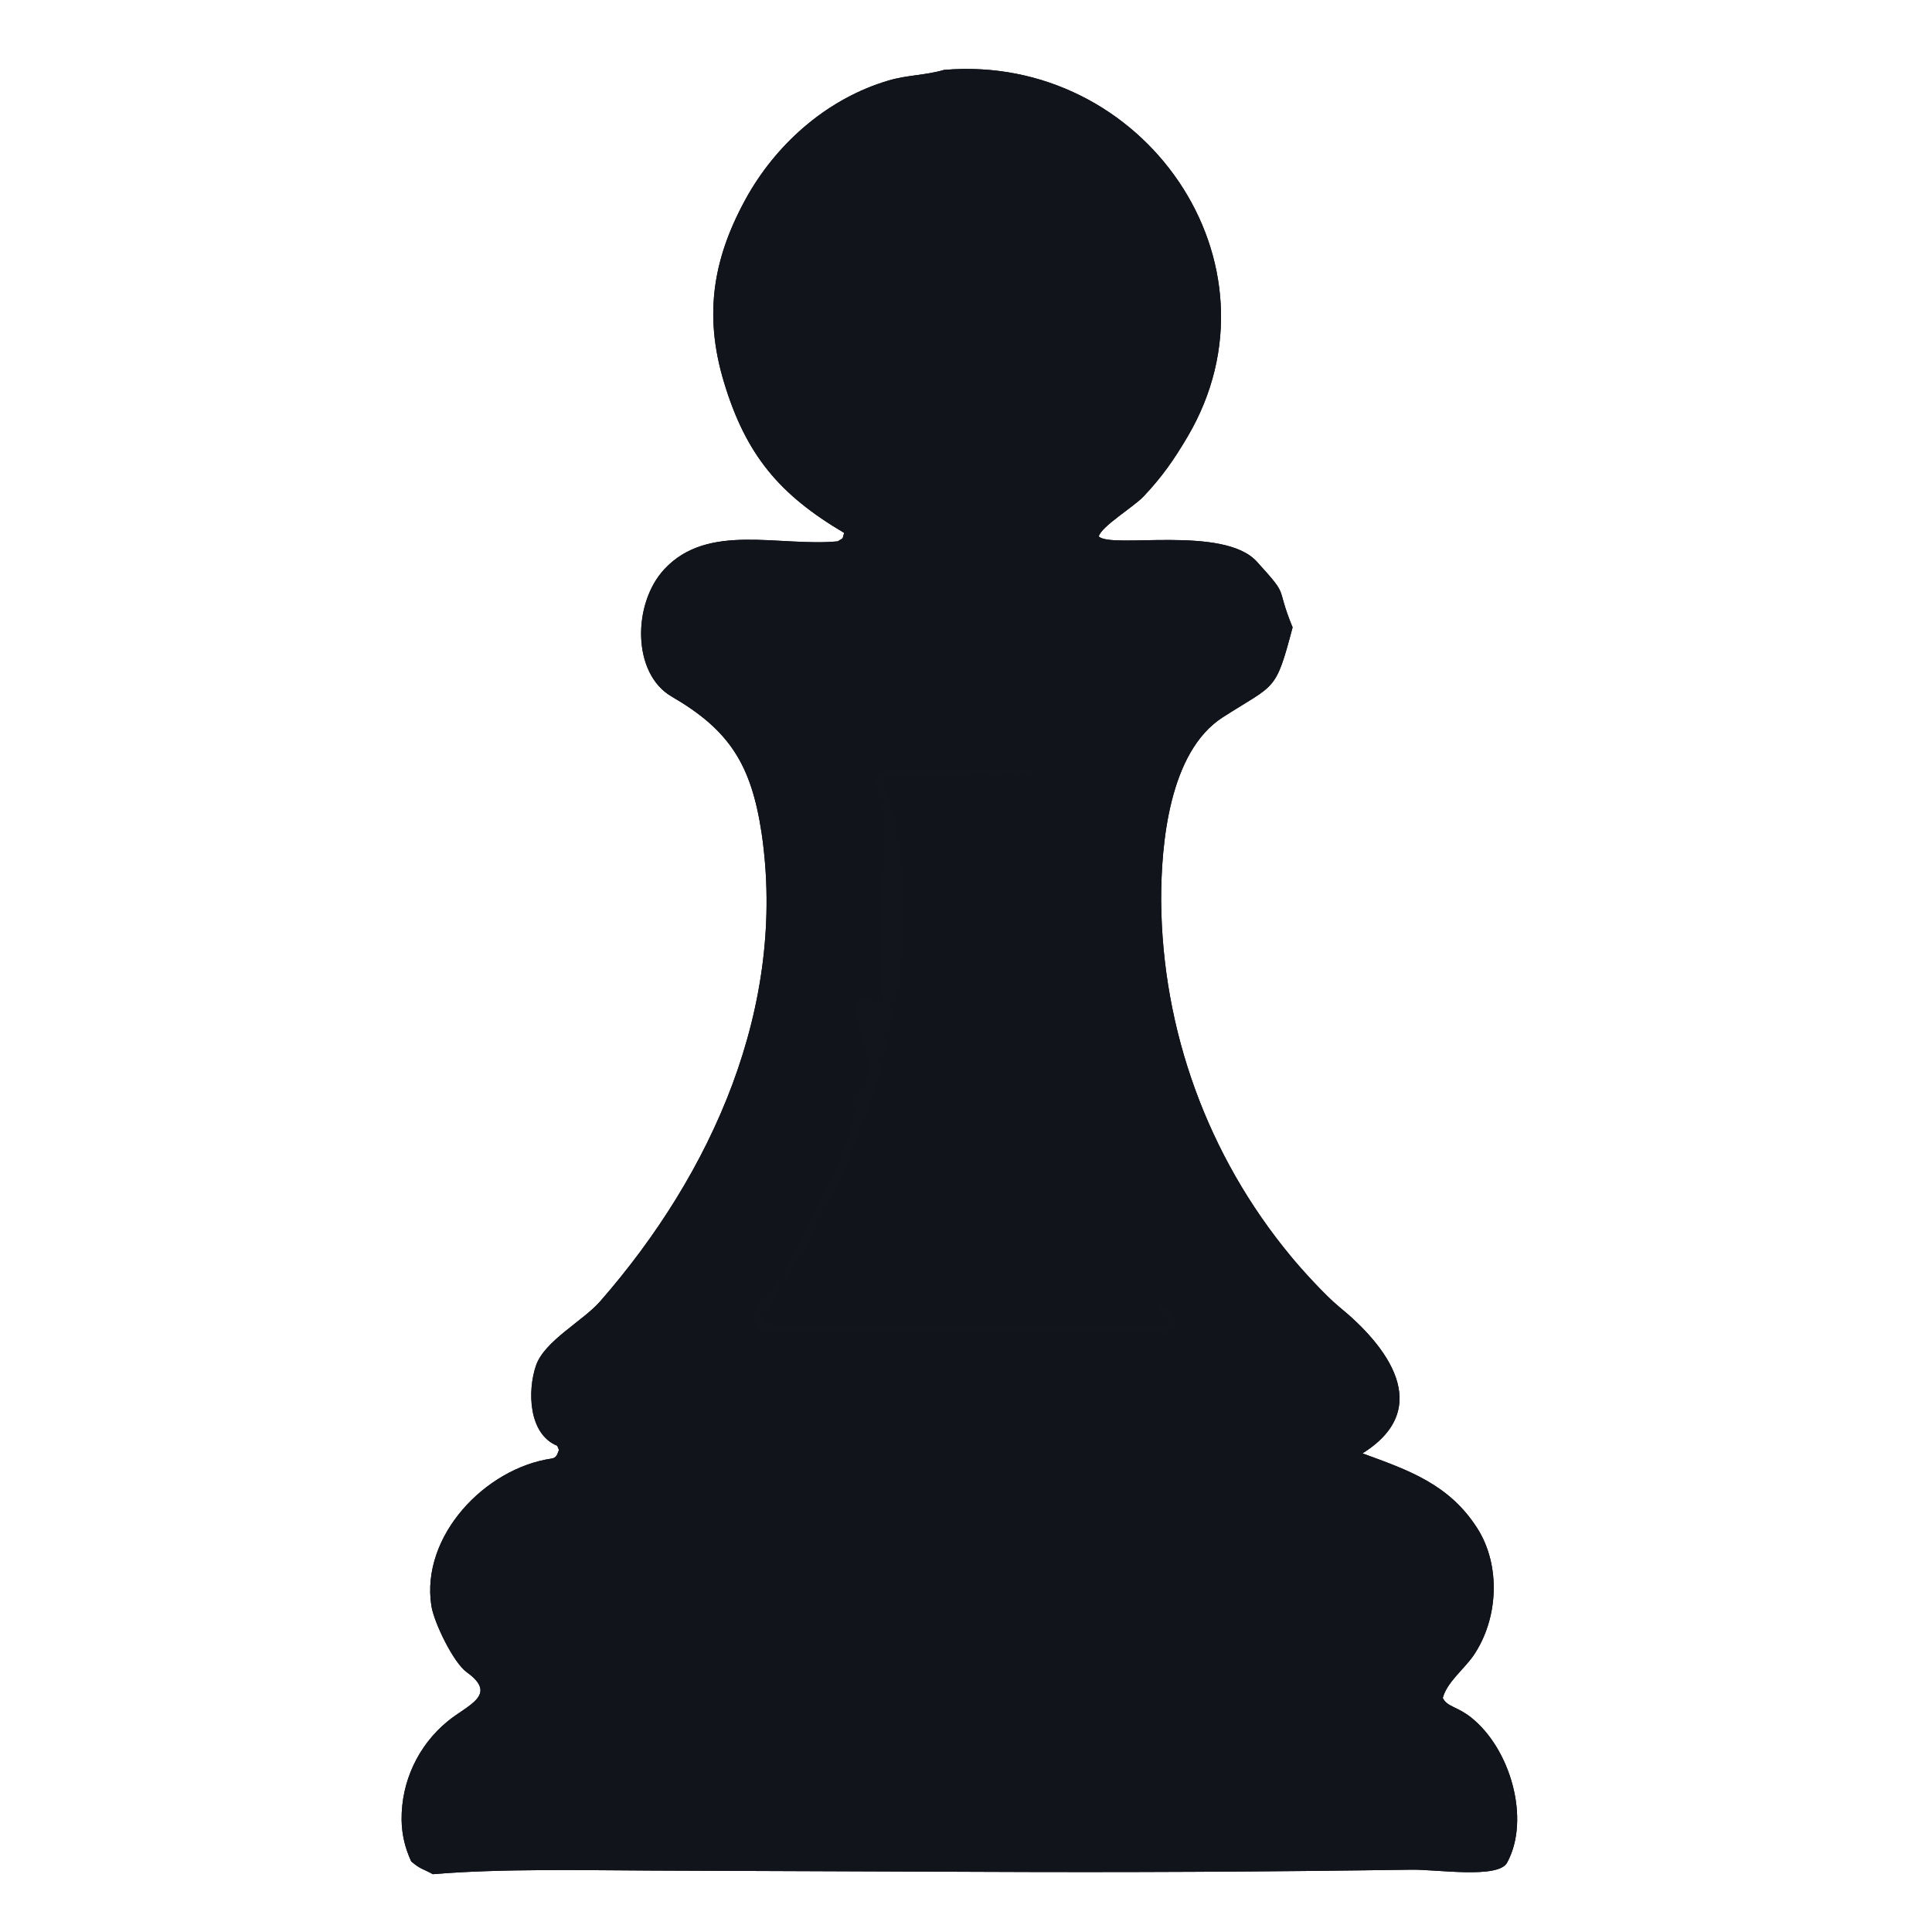
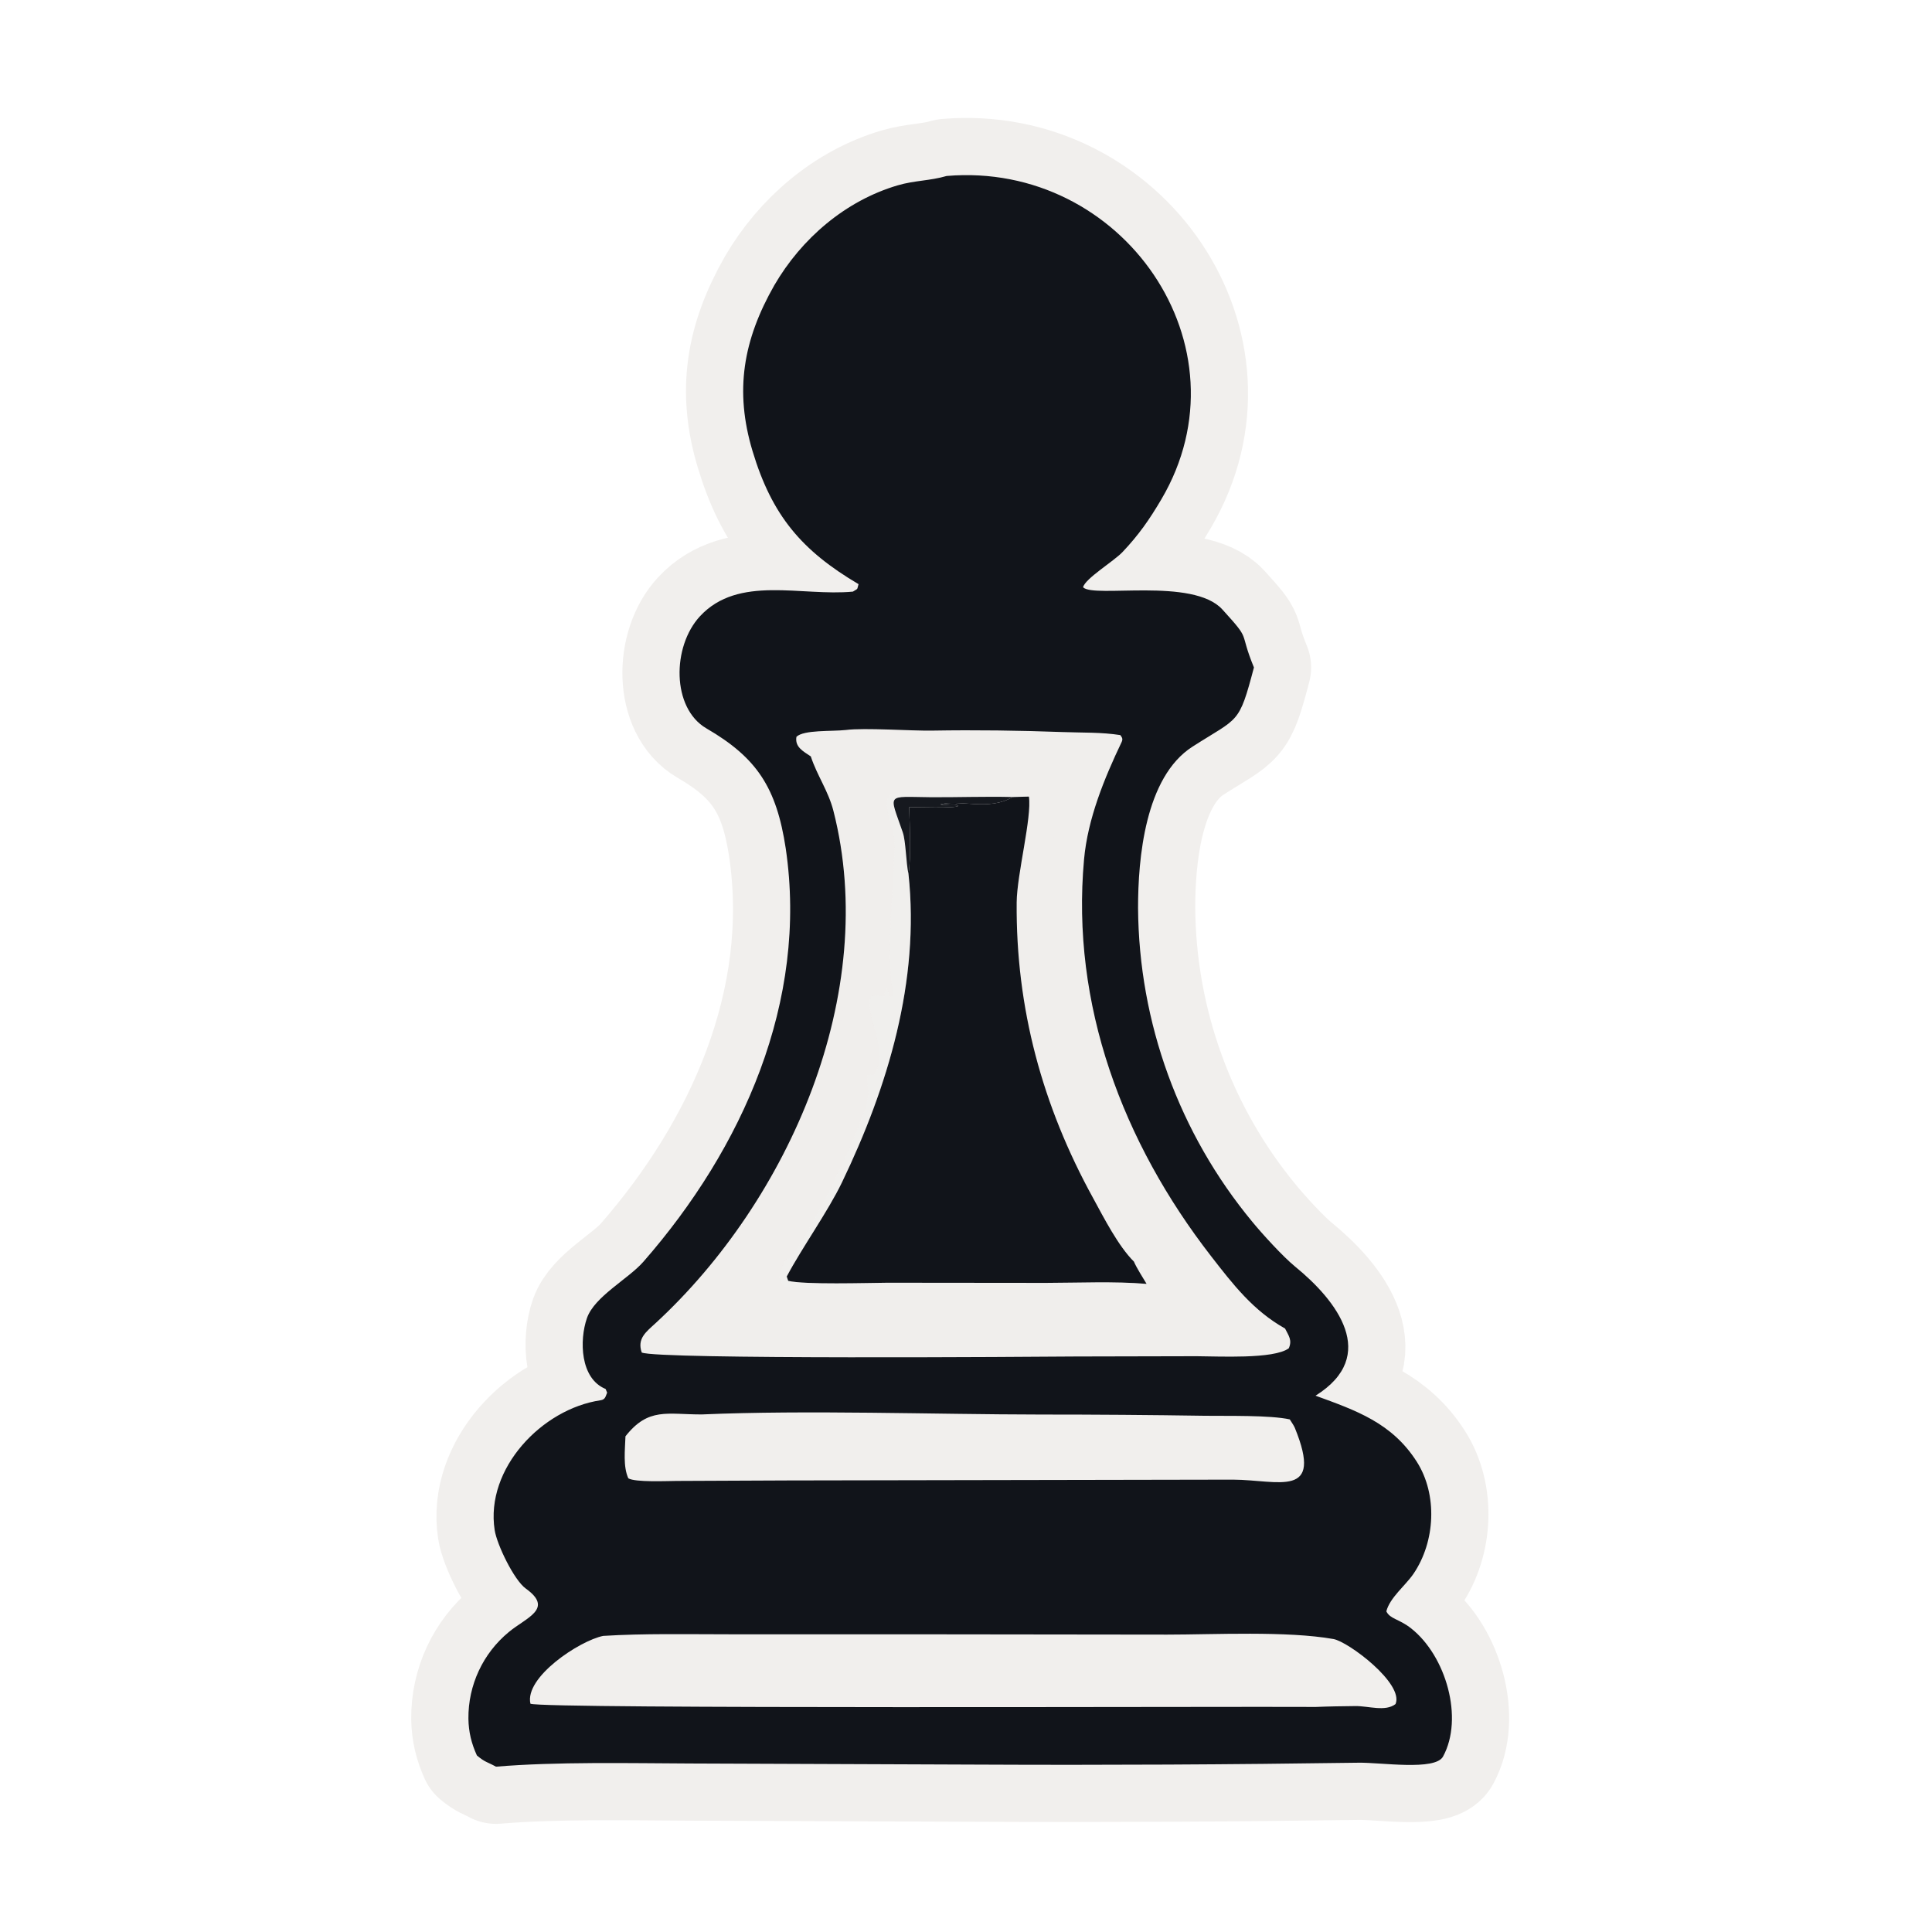
- <svg xmlns="http://www.w3.org/2000/svg" viewBox="1383.17 1121.64 560.34 876.31" width="512" height="512" role="img" aria-label="black P">
-   <path fill="#11141A" d="M 1653.38 1153.34 C 1743.93 1145.64 1810.16 1241.11 1763.85 1319.69 C 1757.66 1330.19 1752.27 1337.93 1743.91 1346.78 C 1739.35 1351.61 1724.6 1360.47 1723.57 1364.95 C 1729.11 1370.65 1780.11 1359.75 1795.23 1376.36 C 1810.55 1393.2 1803.36 1386.43 1811.48 1406.2 C 1803.65 1435.8 1803.89 1431.56 1779.85 1446.96 C 1755.39 1462.63 1751.84 1504.73 1751.86 1529.96 C 1752.26 1588.94 1773.01 1645.96 1810.63 1691.39 C 1815.57 1697.42 1826.38 1709.32 1832.67 1714.45 C 1854.06 1731.87 1876.16 1760.24 1843.17 1780.86 C 1863.95 1788.45 1882.43 1794.76 1895.23 1814.79 C 1906.08 1831.78 1904.79 1856.01 1893.56 1872.5 C 1889.49 1878.48 1881.38 1884.76 1879.6 1891.81 C 1881.56 1895.85 1886.11 1895.64 1892.38 1900.6 C 1910.29 1914.75 1919.51 1946.8 1908.76 1966.52 C 1904.71 1973.95 1876.72 1969.49 1865.26 1969.69 C 1799.93 1970.64 1734.59 1970.97 1669.25 1970.66 L 1521.31 1970.09 C 1490.09 1969.95 1452.38 1969.13 1421.52 1971.73 C 1416.95 1969.2 1416 1969.57 1411.71 1965.96 C 1408.89 1959.78 1407.45 1953.89 1407.34 1947.05 C 1407.17 1929.81 1414.81 1913.43 1428.11 1902.47 C 1437.08 1894.99 1451.46 1890.56 1436.86 1880.09 C 1430.82 1875.76 1422 1857.48 1420.85 1850.02 C 1415.94 1818.36 1445.21 1787.65 1475.31 1783.22 C 1477.83 1782.86 1477.89 1781.18 1478.71 1779.3 L 1477.93 1777.41 C 1464.81 1772.07 1464.37 1752.38 1468.31 1740.98 C 1472.19 1729.8 1489.57 1720.85 1497.36 1711.95 C 1548.39 1653.59 1582.2 1577.95 1570.6 1499.32 C 1565.86 1468.09 1555.83 1452.67 1529.79 1437.55 C 1511.87 1427.14 1512.03 1395.42 1526.5 1379.83 C 1546.33 1358.48 1578.61 1369.71 1605.16 1367.18 C 1608.03 1365.31 1607.11 1366.57 1608.06 1363.34 C 1578.82 1346.09 1563.49 1328.07 1553.51 1294.84 C 1544.18 1263.8 1548.7 1237.71 1564.69 1209.62 C 1578.69 1185.52 1601.29 1166.08 1628.23 1158.15 C 1636.88 1155.6 1644.73 1155.87 1653.38 1153.34 z" />
+ <svg xmlns="http://www.w3.org/2000/svg" viewBox="1324.334 1062.804 678.011 993.981" width="512" height="512" role="img" aria-label="black P">
+   <path fill="none" stroke="#F1EFED" stroke-width="58.84" stroke-linejoin="round" stroke-linecap="round" d="M 1653.38 1153.34 C 1743.93 1145.64 1810.16 1241.11 1763.85 1319.69 C 1757.66 1330.19 1752.27 1337.93 1743.91 1346.78 C 1739.35 1351.61 1724.6 1360.47 1723.57 1364.95 C 1729.11 1370.65 1780.11 1359.75 1795.23 1376.36 C 1810.55 1393.2 1803.36 1386.43 1811.48 1406.2 C 1803.65 1435.8 1803.89 1431.56 1779.85 1446.96 C 1755.39 1462.63 1751.84 1504.73 1751.86 1529.96 C 1752.26 1588.94 1773.01 1645.96 1810.63 1691.39 C 1815.57 1697.42 1826.38 1709.32 1832.67 1714.45 C 1854.06 1731.87 1876.16 1760.24 1843.17 1780.86 C 1863.95 1788.45 1882.43 1794.76 1895.23 1814.79 C 1906.08 1831.78 1904.79 1856.01 1893.56 1872.5 C 1889.49 1878.48 1881.38 1884.76 1879.6 1891.81 C 1881.56 1895.85 1886.11 1895.64 1892.38 1900.6 C 1910.29 1914.75 1919.51 1946.8 1908.76 1966.52 C 1904.71 1973.95 1876.72 1969.49 1865.26 1969.69 C 1799.93 1970.64 1734.59 1970.97 1669.25 1970.66 L 1521.31 1970.09 C 1490.09 1969.95 1452.38 1969.13 1421.52 1971.73 C 1416.95 1969.2 1416 1969.57 1411.71 1965.96 C 1408.89 1959.78 1407.45 1953.89 1407.34 1947.05 C 1407.17 1929.81 1414.81 1913.43 1428.11 1902.47 C 1437.08 1894.99 1451.46 1890.56 1436.86 1880.09 C 1430.82 1875.76 1422 1857.48 1420.85 1850.02 C 1415.94 1818.36 1445.21 1787.65 1475.31 1783.22 C 1477.83 1782.86 1477.89 1781.18 1478.71 1779.3 L 1477.93 1777.41 C 1464.81 1772.07 1464.37 1752.38 1468.31 1740.98 C 1472.19 1729.8 1489.57 1720.85 1497.36 1711.95 C 1548.39 1653.59 1582.2 1577.95 1570.6 1499.32 C 1565.86 1468.09 1555.83 1452.67 1529.79 1437.55 C 1511.87 1427.14 1512.03 1395.42 1526.5 1379.83 C 1546.33 1358.48 1578.61 1369.71 1605.16 1367.18 C 1608.03 1365.31 1607.11 1366.57 1608.06 1363.34 C 1578.82 1346.09 1563.49 1328.07 1553.51 1294.84 C 1544.18 1263.8 1548.7 1237.71 1564.69 1209.62 C 1578.69 1185.52 1601.29 1166.08 1628.23 1158.15 C 1636.88 1155.6 1644.73 1155.87 1653.38 1153.34 z M 1601.56 1438.37 C 1594.02 1439.19 1580.02 1438.2 1576.11 1441.86 C 1575.2 1447.13 1579.55 1449.3 1583.49 1451.96 C 1586.72 1461.81 1592.51 1469.73 1595.12 1479.94 C 1619.1 1573.8 1572.37 1680.13 1503.64 1743.55 C 1498.84 1747.99 1494 1751.41 1496.51 1758.65 C 1504.54 1762.3 1698.76 1760.85 1719.75 1760.69 L 1781.91 1760.55 C 1792.98 1760.57 1821.7 1762.19 1829.41 1756.47 C 1831.23 1752.29 1829.41 1750.14 1827.46 1746.25 L 1827.46 1746.29 C 1811.09 1737.11 1800.69 1723.59 1789.47 1709.14 C 1743.96 1650.51 1717.29 1579.76 1724.07 1504.96 C 1725.97 1484.03 1734.47 1463.31 1743.4 1444.59 C 1744.19 1442.93 1743.6 1442.19 1742.73 1441 C 1733.01 1439.46 1723.08 1439.81 1713.2 1439.44 C 1691.03 1438.62 1668.17 1438.31 1646 1438.69 C 1635.07 1438.88 1611.13 1437.12 1601.56 1438.37 z M 1843.32 1941 C 1850.18 1940.71 1856.82 1940.63 1863.68 1940.55 C 1870.42 1940.47 1879.06 1943.58 1884.32 1939.52 C 1888.82 1929.04 1860.08 1907.43 1852.39 1906.06 C 1828.44 1901.81 1790.84 1903.78 1766.8 1903.78 L 1639.96 1903.63 L 1541.5 1903.62 C 1520.32 1903.63 1497.7 1903.12 1476.65 1904.45 C 1464.47 1906.94 1436.08 1925.71 1439.25 1939.34 C 1445.37 1942.12 1802.96 1940.71 1843.32 1941 z M 1488.14 1801.76 C 1487.91 1808.75 1486.83 1817.27 1489.62 1823.38 C 1493.27 1825.5 1509.23 1824.75 1514.53 1824.72 L 1571.55 1824.47 L 1800.69 1824.05 C 1824.22 1824.16 1847.53 1834.17 1832.51 1797.39 C 1832.06 1796.26 1830.62 1794.19 1829.92 1793.06 C 1819.69 1790.81 1798 1791.35 1786.42 1791.2 C 1758.23 1790.77 1730.03 1790.56 1701.83 1790.56 C 1646.25 1790.5 1581.95 1788.16 1527.37 1790.51 C 1509.55 1790.53 1499.94 1786.77 1488.14 1801.76 z" />
+   <path fill="none" stroke="#F1EFED" stroke-width="58.84" stroke-linejoin="round" stroke-linecap="round" d="M 1687.3 1472.86 L 1695.7 1472.63 C 1697.31 1483.23 1689.54 1512.56 1689.41 1527.03 C 1688.94 1581.44 1702.61 1631.73 1728.77 1679.26 C 1734.37 1689.54 1741.68 1703.88 1749.75 1711.9 C 1751.07 1715.02 1754.41 1720.25 1756.26 1723.34 C 1739.66 1721.94 1721.26 1722.8 1704.51 1722.83 L 1622.91 1722.75 C 1612.4 1722.83 1580.49 1723.84 1571.87 1721.78 C 1571.61 1721.04 1571.36 1720.3 1571.1 1719.56 C 1578.89 1704.83 1592.28 1686.15 1599.5 1671.16 C 1623.18 1622.02 1639.63 1567.39 1633.76 1512.55 C 1635.2 1502.93 1634.37 1488.21 1634.12 1478.04 C 1636.79 1478.05 1658.48 1478.73 1659.24 1477.46 L 1659.02 1477.1 C 1656.34 1475.97 1652.2 1477.47 1650.25 1476.69 L 1650.23 1476.64 C 1659.56 1473.87 1675.15 1480.24 1687.3 1472.86 z" />
+   <path fill="none" stroke="#F1EFED" stroke-width="58.84" stroke-linejoin="round" stroke-linecap="round" d="M 1633.76 1512.55 C 1632.45 1506.51 1632.41 1495.66 1630.81 1491.02 C 1623.76 1470.47 1621.96 1472.76 1645.16 1472.96 C 1657.93 1473.07 1673.66 1472.5 1687.3 1472.86 C 1675.15 1480.24 1659.56 1473.87 1650.23 1476.64 L 1650.25 1476.69 C 1652.2 1477.47 1656.34 1475.97 1659.02 1477.1 L 1659.24 1477.46 C 1658.48 1478.73 1636.79 1478.05 1634.12 1478.04 C 1634.37 1488.21 1635.2 1502.93 1633.76 1512.55 z" />
+   <path fill="#11141A" d="M 1653.38 1153.34 C 1743.93 1145.64 1810.16 1241.11 1763.85 1319.69 C 1757.66 1330.19 1752.27 1337.93 1743.91 1346.78 C 1739.35 1351.61 1724.6 1360.47 1723.57 1364.95 C 1729.11 1370.65 1780.11 1359.75 1795.23 1376.36 C 1810.55 1393.2 1803.36 1386.43 1811.48 1406.2 C 1803.65 1435.8 1803.89 1431.56 1779.85 1446.96 C 1755.39 1462.63 1751.84 1504.73 1751.86 1529.96 C 1752.26 1588.94 1773.01 1645.96 1810.63 1691.39 C 1815.57 1697.42 1826.38 1709.32 1832.67 1714.45 C 1854.06 1731.87 1876.16 1760.24 1843.17 1780.86 C 1863.95 1788.45 1882.43 1794.76 1895.23 1814.79 C 1906.08 1831.78 1904.79 1856.01 1893.56 1872.5 C 1889.49 1878.48 1881.38 1884.76 1879.6 1891.81 C 1881.56 1895.85 1886.11 1895.64 1892.38 1900.6 C 1910.29 1914.75 1919.51 1946.8 1908.76 1966.52 C 1904.71 1973.95 1876.72 1969.49 1865.26 1969.69 C 1799.93 1970.64 1734.59 1970.97 1669.25 1970.66 L 1521.31 1970.09 C 1490.09 1969.95 1452.38 1969.13 1421.52 1971.73 C 1416.95 1969.2 1416 1969.57 1411.71 1965.96 C 1408.89 1959.78 1407.45 1953.89 1407.34 1947.05 C 1407.17 1929.81 1414.81 1913.43 1428.11 1902.47 C 1437.08 1894.99 1451.46 1890.56 1436.86 1880.09 C 1430.82 1875.76 1422 1857.48 1420.85 1850.02 C 1415.94 1818.36 1445.21 1787.65 1475.31 1783.22 C 1477.83 1782.86 1477.89 1781.18 1478.71 1779.3 L 1477.93 1777.41 C 1464.81 1772.07 1464.37 1752.38 1468.31 1740.98 C 1472.19 1729.8 1489.57 1720.85 1497.36 1711.95 C 1548.39 1653.59 1582.2 1577.95 1570.6 1499.32 C 1565.86 1468.09 1555.83 1452.67 1529.79 1437.55 C 1511.87 1427.14 1512.03 1395.42 1526.5 1379.83 C 1546.33 1358.48 1578.61 1369.71 1605.16 1367.18 C 1608.03 1365.31 1607.11 1366.57 1608.06 1363.34 C 1578.82 1346.09 1563.49 1328.07 1553.51 1294.84 C 1544.18 1263.8 1548.7 1237.71 1564.69 1209.62 C 1578.69 1185.52 1601.29 1166.08 1628.23 1158.15 C 1636.88 1155.6 1644.73 1155.87 1653.38 1153.34 z M 1601.56 1438.37 C 1594.02 1439.19 1580.02 1438.2 1576.11 1441.86 C 1575.2 1447.13 1579.55 1449.3 1583.49 1451.96 C 1586.72 1461.81 1592.51 1469.73 1595.12 1479.94 C 1619.1 1573.8 1572.37 1680.13 1503.64 1743.55 C 1498.84 1747.99 1494 1751.41 1496.51 1758.65 C 1504.54 1762.3 1698.76 1760.85 1719.75 1760.69 L 1781.91 1760.55 C 1792.98 1760.57 1821.7 1762.19 1829.41 1756.47 C 1831.23 1752.29 1829.41 1750.14 1827.46 1746.25 L 1827.46 1746.29 C 1811.09 1737.11 1800.69 1723.59 1789.47 1709.14 C 1743.96 1650.51 1717.29 1579.76 1724.07 1504.96 C 1725.97 1484.03 1734.47 1463.31 1743.4 1444.59 C 1744.19 1442.93 1743.6 1442.19 1742.73 1441 C 1733.01 1439.46 1723.08 1439.81 1713.2 1439.44 C 1691.03 1438.62 1668.17 1438.31 1646 1438.69 C 1635.07 1438.88 1611.13 1437.12 1601.56 1438.37 z M 1843.32 1941 C 1850.18 1940.71 1856.82 1940.63 1863.68 1940.55 C 1870.42 1940.47 1879.06 1943.58 1884.32 1939.52 C 1888.82 1929.04 1860.08 1907.43 1852.39 1906.06 C 1828.44 1901.81 1790.84 1903.78 1766.8 1903.78 L 1639.96 1903.63 L 1541.5 1903.62 C 1520.32 1903.63 1497.7 1903.12 1476.65 1904.45 C 1464.47 1906.94 1436.08 1925.71 1439.25 1939.34 C 1445.37 1942.12 1802.96 1940.71 1843.32 1941 z M 1488.14 1801.76 C 1487.91 1808.75 1486.83 1817.27 1489.62 1823.38 C 1493.27 1825.5 1509.23 1824.75 1514.53 1824.72 L 1571.55 1824.47 L 1800.69 1824.05 C 1824.22 1824.16 1847.53 1834.17 1832.51 1797.39 C 1832.06 1796.26 1830.62 1794.19 1829.92 1793.06 C 1819.69 1790.81 1798 1791.35 1786.42 1791.2 C 1758.23 1790.77 1730.03 1790.56 1701.83 1790.56 C 1646.25 1790.5 1581.95 1788.16 1527.37 1790.51 C 1509.55 1790.53 1499.94 1786.77 1488.14 1801.76 z" />
+   <path fill="#F1EFED" fill-opacity="0.02" d="M 1601.56 1438.37 C 1611.13 1437.12 1635.07 1438.88 1646 1438.69 C 1668.17 1438.31 1691.03 1438.62 1713.2 1439.44 C 1723.08 1439.81 1733.01 1439.46 1742.73 1441 C 1743.6 1442.19 1744.19 1442.93 1743.4 1444.59 C 1734.47 1463.31 1725.97 1484.03 1724.07 1504.96 C 1717.29 1579.76 1743.96 1650.51 1789.47 1709.14 C 1800.69 1723.59 1811.09 1737.11 1827.46 1746.29 L 1827.46 1746.25 C 1829.41 1750.14 1831.23 1752.29 1829.41 1756.47 C 1821.7 1762.19 1792.98 1760.57 1781.91 1760.55 L 1719.75 1760.69 C 1698.76 1760.85 1504.54 1762.3 1496.51 1758.65 C 1494 1751.41 1498.84 1747.99 1503.64 1743.55 C 1572.37 1680.13 1619.1 1573.8 1595.12 1479.94 C 1592.51 1469.73 1586.72 1461.81 1583.49 1451.96 C 1579.55 1449.3 1575.2 1447.13 1576.11 1441.86 C 1580.02 1438.2 1594.02 1439.19 1601.56 1438.37 z M 1756.26 1723.34 C 1739.66 1721.94 1721.26 1722.8 1704.51 1722.83 L 1622.91 1722.75 C 1612.4 1722.83 1580.49 1723.84 1571.87 1721.78 C 1571.61 1721.04 1571.36 1720.3 1571.1 1719.56 C 1578.89 1704.83 1592.28 1686.15 1599.5 1671.16 C 1623.18 1622.02 1639.63 1567.39 1633.76 1512.55 C 1635.2 1502.93 1634.37 1488.21 1634.12 1478.04 C 1636.79 1478.05 1658.48 1478.73 1659.24 1477.46 L 1659.02 1477.1 C 1656.34 1475.97 1652.2 1477.47 1650.25 1476.69 L 1650.23 1476.64 C 1659.56 1473.87 1675.15 1480.24 1687.3 1472.86 L 1695.7 1472.63 L 1694.94 1471.14 C 1690.85 1470.05 1631.9 1469.03 1624.81 1471.69 C 1618.99 1473.88 1626.57 1489.68 1626.53 1496.15 C 1626.39 1520.98 1622.02 1548.44 1625.62 1573.14 C 1625.88 1574.94 1625.87 1574.66 1624.49 1575.91 C 1623.57 1574 1623.32 1573.44 1622.71 1571.41 C 1621.28 1573.55 1621.59 1572.71 1621.36 1575.39 L 1620.37 1575.29 C 1617.88 1575.06 1616.67 1574.68 1614.42 1575.71 C 1610.71 1584.13 1624.51 1603.93 1615.98 1615.79 C 1614.76 1615.76 1613.64 1615.74 1612.43 1615.97 C 1612.61 1618.96 1612.7 1621.95 1612.99 1624.93 C 1614.05 1635.68 1582.33 1698.86 1574.18 1708.17 C 1573.04 1709.48 1571.96 1710.32 1570.49 1711.23 C 1568.26 1715.48 1568.1 1715.75 1567.25 1720.41 C 1568.18 1722.16 1569.14 1725.02 1570.54 1725.13 C 1582.15 1726.07 1597.56 1725.61 1609.15 1725.57 L 1698.5 1725.45 C 1716.04 1725.44 1738.35 1724.62 1755.09 1726.88 C 1758.2 1724.32 1757.32 1725.9 1758 1722.09 C 1756.26 1716.76 1754.76 1714.83 1749.75 1711.9 C 1751.07 1715.02 1754.41 1720.25 1756.26 1723.34 z" />
  <path fill="#11141A" d="M 1687.3 1472.86 L 1695.7 1472.63 C 1697.31 1483.23 1689.54 1512.56 1689.41 1527.03 C 1688.94 1581.44 1702.61 1631.73 1728.77 1679.26 C 1734.37 1689.54 1741.68 1703.88 1749.75 1711.9 C 1751.07 1715.02 1754.41 1720.25 1756.26 1723.34 C 1739.66 1721.94 1721.26 1722.8 1704.51 1722.83 L 1622.91 1722.75 C 1612.4 1722.83 1580.49 1723.84 1571.87 1721.78 C 1571.61 1721.04 1571.36 1720.3 1571.1 1719.56 C 1578.89 1704.83 1592.28 1686.15 1599.5 1671.16 C 1623.18 1622.02 1639.63 1567.39 1633.76 1512.55 C 1635.2 1502.93 1634.37 1488.21 1634.12 1478.04 C 1636.79 1478.05 1658.48 1478.73 1659.24 1477.46 L 1659.02 1477.1 C 1656.34 1475.97 1652.2 1477.47 1650.25 1476.69 L 1650.23 1476.64 C 1659.56 1473.87 1675.15 1480.24 1687.3 1472.86 z" />
-   <path fill="#11141A" d="M 1653.38 1153.34 C 1743.93 1145.64 1810.16 1241.11 1763.85 1319.69 C 1757.66 1330.19 1752.27 1337.93 1743.91 1346.78 C 1739.35 1351.61 1724.6 1360.47 1723.57 1364.95 C 1729.11 1370.65 1780.11 1359.75 1795.23 1376.36 C 1810.55 1393.2 1803.36 1386.43 1811.48 1406.2 C 1803.65 1435.8 1803.89 1431.56 1779.85 1446.96 C 1755.39 1462.63 1751.84 1504.73 1751.86 1529.96 C 1752.26 1588.94 1773.01 1645.96 1810.63 1691.39 C 1815.57 1697.42 1826.38 1709.32 1832.67 1714.45 C 1854.06 1731.87 1876.16 1760.24 1843.17 1780.86 C 1863.95 1788.45 1882.43 1794.76 1895.23 1814.79 C 1906.08 1831.78 1904.79 1856.01 1893.56 1872.5 C 1889.49 1878.48 1881.38 1884.76 1879.6 1891.81 C 1881.56 1895.85 1886.11 1895.64 1892.38 1900.6 C 1910.29 1914.75 1919.51 1946.8 1908.76 1966.52 C 1904.71 1973.95 1876.72 1969.49 1865.26 1969.69 C 1799.93 1970.64 1734.59 1970.97 1669.25 1970.66 L 1521.31 1970.09 C 1490.09 1969.95 1452.38 1969.13 1421.52 1971.73 C 1416.95 1969.2 1416 1969.57 1411.71 1965.96 C 1408.89 1959.78 1407.45 1953.89 1407.34 1947.05 C 1407.17 1929.81 1414.81 1913.43 1428.11 1902.47 C 1437.08 1894.99 1451.46 1890.56 1436.86 1880.09 C 1430.82 1875.76 1422 1857.48 1420.85 1850.02 C 1415.94 1818.36 1445.21 1787.65 1475.31 1783.22 C 1477.83 1782.86 1477.89 1781.18 1478.71 1779.3 L 1477.93 1777.41 C 1464.81 1772.07 1464.37 1752.38 1468.31 1740.98 C 1472.19 1729.8 1489.57 1720.85 1497.36 1711.95 C 1548.39 1653.59 1582.2 1577.95 1570.6 1499.32 C 1565.86 1468.09 1555.83 1452.67 1529.79 1437.55 C 1511.87 1427.14 1512.03 1395.42 1526.5 1379.83 C 1546.33 1358.48 1578.61 1369.71 1605.16 1367.18 C 1608.03 1365.31 1607.11 1366.57 1608.06 1363.34 C 1578.82 1346.09 1563.49 1328.07 1553.51 1294.84 C 1544.18 1263.8 1548.7 1237.71 1564.69 1209.62 C 1578.69 1185.52 1601.29 1166.08 1628.23 1158.15 C 1636.88 1155.6 1644.73 1155.87 1653.38 1153.34 z M 1601.56 1438.37 C 1594.02 1439.19 1580.02 1438.2 1576.11 1441.86 C 1575.2 1447.13 1579.55 1449.3 1583.49 1451.96 C 1586.72 1461.81 1592.51 1469.73 1595.12 1479.94 C 1619.1 1573.8 1572.37 1680.13 1503.64 1743.55 C 1498.84 1747.99 1494 1751.41 1496.51 1758.65 C 1504.54 1762.3 1698.76 1760.85 1719.75 1760.69 L 1781.91 1760.55 C 1792.98 1760.57 1821.7 1762.19 1829.41 1756.47 C 1831.23 1752.29 1829.41 1750.14 1827.46 1746.25 L 1827.46 1746.29 C 1811.09 1737.11 1800.69 1723.59 1789.47 1709.14 C 1743.96 1650.51 1717.29 1579.76 1724.07 1504.96 C 1725.97 1484.03 1734.47 1463.31 1743.4 1444.59 C 1744.19 1442.93 1743.6 1442.19 1742.73 1441 C 1733.01 1439.46 1723.08 1439.81 1713.2 1439.44 C 1691.03 1438.62 1668.17 1438.31 1646 1438.69 C 1635.07 1438.88 1611.13 1437.12 1601.56 1438.37 z M 1843.32 1941 C 1850.18 1940.71 1856.82 1940.63 1863.68 1940.55 C 1870.42 1940.47 1879.06 1943.58 1884.32 1939.52 C 1888.82 1929.04 1860.08 1907.43 1852.39 1906.06 C 1828.44 1901.81 1790.84 1903.78 1766.8 1903.78 L 1639.96 1903.63 L 1541.5 1903.62 C 1520.32 1903.63 1497.7 1903.12 1476.65 1904.45 C 1464.47 1906.94 1436.08 1925.71 1439.25 1939.34 C 1445.37 1942.12 1802.96 1940.71 1843.32 1941 z M 1488.14 1801.76 C 1487.91 1808.75 1486.83 1817.27 1489.62 1823.38 C 1493.27 1825.5 1509.23 1824.75 1514.53 1824.72 L 1571.55 1824.47 L 1800.69 1824.05 C 1824.22 1824.16 1847.53 1834.17 1832.51 1797.39 C 1832.06 1796.26 1830.62 1794.19 1829.92 1793.06 C 1819.69 1790.81 1798 1791.35 1786.42 1791.2 C 1758.23 1790.77 1730.03 1790.56 1701.83 1790.56 C 1646.25 1790.5 1581.95 1788.16 1527.37 1790.51 C 1509.55 1790.53 1499.94 1786.77 1488.14 1801.76 z" />
-   <path fill="#3A4250" fill-opacity="0.004" d="M 1601.56 1438.37 C 1611.13 1437.12 1635.07 1438.88 1646 1438.69 C 1668.17 1438.31 1691.03 1438.62 1713.2 1439.44 C 1723.08 1439.81 1733.01 1439.46 1742.73 1441 C 1743.6 1442.19 1744.19 1442.93 1743.4 1444.59 C 1734.47 1463.31 1725.97 1484.03 1724.07 1504.96 C 1717.29 1579.76 1743.96 1650.51 1789.47 1709.14 C 1800.69 1723.59 1811.09 1737.11 1827.46 1746.29 L 1827.46 1746.25 C 1829.41 1750.14 1831.23 1752.29 1829.41 1756.47 C 1821.7 1762.19 1792.98 1760.57 1781.91 1760.55 L 1719.75 1760.69 C 1698.76 1760.85 1504.54 1762.3 1496.51 1758.65 C 1494 1751.41 1498.84 1747.99 1503.64 1743.55 C 1572.37 1680.13 1619.1 1573.8 1595.12 1479.94 C 1592.51 1469.73 1586.72 1461.81 1583.49 1451.96 C 1579.55 1449.3 1575.2 1447.13 1576.11 1441.86 C 1580.02 1438.2 1594.02 1439.19 1601.56 1438.37 z M 1756.26 1723.34 C 1739.66 1721.94 1721.26 1722.8 1704.51 1722.83 L 1622.91 1722.75 C 1612.4 1722.83 1580.49 1723.84 1571.87 1721.78 C 1571.61 1721.04 1571.36 1720.3 1571.1 1719.56 C 1578.89 1704.83 1592.28 1686.15 1599.5 1671.16 C 1623.18 1622.02 1639.63 1567.39 1633.76 1512.55 C 1635.2 1502.93 1634.37 1488.21 1634.12 1478.04 C 1636.79 1478.05 1658.48 1478.73 1659.24 1477.46 L 1659.02 1477.1 C 1656.34 1475.97 1652.2 1477.47 1650.25 1476.69 L 1650.23 1476.64 C 1659.56 1473.87 1675.15 1480.24 1687.3 1472.86 L 1695.7 1472.63 L 1694.94 1471.14 C 1690.85 1470.05 1631.9 1469.03 1624.81 1471.69 C 1618.99 1473.88 1626.57 1489.68 1626.53 1496.15 C 1626.39 1520.98 1622.02 1548.44 1625.62 1573.14 C 1625.88 1574.94 1625.87 1574.66 1624.49 1575.91 C 1623.57 1574 1623.32 1573.44 1622.71 1571.41 C 1621.28 1573.55 1621.59 1572.71 1621.36 1575.39 L 1620.37 1575.29 C 1617.88 1575.06 1616.67 1574.68 1614.42 1575.71 C 1610.71 1584.13 1624.51 1603.93 1615.98 1615.79 C 1614.76 1615.76 1613.64 1615.74 1612.43 1615.97 C 1612.61 1618.96 1612.7 1621.95 1612.99 1624.93 C 1614.05 1635.68 1582.33 1698.86 1574.18 1708.17 C 1573.04 1709.48 1571.96 1710.32 1570.49 1711.23 C 1568.26 1715.48 1568.1 1715.75 1567.25 1720.41 C 1568.18 1722.16 1569.14 1725.02 1570.54 1725.13 C 1582.15 1726.07 1597.56 1725.61 1609.15 1725.57 L 1698.5 1725.45 C 1716.04 1725.44 1738.35 1724.62 1755.09 1726.88 C 1758.2 1724.32 1757.32 1725.9 1758 1722.09 C 1756.26 1716.76 1754.76 1714.83 1749.75 1711.9 C 1751.07 1715.02 1754.41 1720.25 1756.26 1723.34 z" />
-   <path fill="#11141A" d="M 1687.3 1472.86 L 1695.7 1472.63 C 1697.31 1483.23 1689.54 1512.56 1689.41 1527.03 C 1688.94 1581.44 1702.61 1631.73 1728.77 1679.26 C 1734.37 1689.54 1741.68 1703.88 1749.75 1711.9 C 1751.07 1715.02 1754.41 1720.25 1756.26 1723.34 C 1739.66 1721.94 1721.26 1722.8 1704.51 1722.83 L 1622.91 1722.75 C 1612.4 1722.83 1580.49 1723.84 1571.87 1721.78 C 1571.61 1721.04 1571.36 1720.3 1571.1 1719.56 C 1578.89 1704.83 1592.28 1686.15 1599.5 1671.16 C 1623.18 1622.02 1639.63 1567.39 1633.76 1512.55 C 1635.2 1502.93 1634.37 1488.21 1634.12 1478.04 C 1636.79 1478.05 1658.48 1478.73 1659.24 1477.46 L 1659.02 1477.1 C 1656.34 1475.97 1652.2 1477.47 1650.25 1476.69 L 1650.23 1476.64 C 1659.56 1473.87 1675.15 1480.24 1687.3 1472.86 z" />
-   <path fill="#3A4250" fill-opacity="0.037" d="M 1749.75 1711.9 C 1754.76 1714.83 1756.26 1716.76 1758 1722.09 C 1757.32 1725.9 1758.2 1724.32 1755.09 1726.88 C 1738.35 1724.62 1716.04 1725.44 1698.5 1725.45 L 1609.15 1725.57 C 1597.56 1725.61 1582.15 1726.07 1570.54 1725.13 C 1569.14 1725.02 1568.18 1722.16 1567.25 1720.41 C 1568.1 1715.75 1568.26 1715.48 1570.49 1711.23 C 1571.96 1710.32 1573.04 1709.48 1574.18 1708.17 C 1582.33 1698.86 1614.05 1635.68 1612.99 1624.93 C 1612.7 1621.95 1612.61 1618.96 1612.43 1615.97 C 1613.64 1615.74 1614.76 1615.76 1615.98 1615.79 C 1624.51 1603.93 1610.71 1584.13 1614.42 1575.71 C 1616.67 1574.68 1617.88 1575.06 1620.37 1575.29 L 1621.36 1575.39 C 1621.59 1572.71 1621.28 1573.55 1622.71 1571.41 C 1623.32 1573.44 1623.57 1574 1624.49 1575.91 C 1625.87 1574.66 1625.88 1574.94 1625.62 1573.14 C 1622.02 1548.44 1626.39 1520.98 1626.53 1496.15 C 1626.57 1489.68 1618.99 1473.88 1624.81 1471.69 C 1631.9 1469.03 1690.85 1470.05 1694.94 1471.14 L 1695.7 1472.63 L 1687.3 1472.86 C 1673.66 1472.5 1657.93 1473.07 1645.16 1472.96 C 1621.96 1472.76 1623.76 1470.47 1630.81 1491.02 C 1632.41 1495.66 1632.45 1506.51 1633.76 1512.55 C 1639.63 1567.39 1623.18 1622.02 1599.5 1671.16 C 1592.28 1686.15 1578.89 1704.83 1571.1 1719.56 C 1571.36 1720.3 1571.61 1721.04 1571.87 1721.78 C 1580.49 1723.84 1612.4 1722.83 1622.91 1722.75 L 1704.51 1722.83 C 1721.26 1722.8 1739.66 1721.94 1756.26 1723.34 C 1754.41 1720.25 1751.07 1715.02 1749.75 1711.9 z" />
-   <path fill="#11141A" d="M 1633.76 1512.55 C 1632.45 1506.51 1632.41 1495.66 1630.81 1491.02 C 1623.76 1470.47 1621.96 1472.76 1645.16 1472.96 C 1657.93 1473.07 1673.66 1472.5 1687.3 1472.86 C 1675.15 1480.24 1659.56 1473.87 1650.23 1476.64 L 1650.25 1476.69 C 1652.2 1477.47 1656.34 1475.97 1659.02 1477.1 L 1659.24 1477.46 C 1658.48 1478.73 1636.79 1478.05 1634.12 1478.04 C 1634.37 1488.21 1635.2 1502.93 1633.76 1512.55 z" />
+   <path fill="#F1EFED" fill-opacity="0.169" d="M 1749.75 1711.9 C 1754.76 1714.83 1756.26 1716.76 1758 1722.09 C 1757.32 1725.9 1758.2 1724.32 1755.09 1726.88 C 1738.35 1724.62 1716.04 1725.44 1698.5 1725.45 L 1609.15 1725.57 C 1597.56 1725.61 1582.15 1726.07 1570.54 1725.13 C 1569.14 1725.02 1568.18 1722.16 1567.25 1720.41 C 1568.1 1715.75 1568.26 1715.48 1570.49 1711.23 C 1571.96 1710.32 1573.04 1709.48 1574.18 1708.17 C 1582.33 1698.86 1614.05 1635.68 1612.99 1624.93 C 1612.7 1621.95 1612.61 1618.96 1612.43 1615.97 C 1613.64 1615.74 1614.76 1615.76 1615.98 1615.79 C 1624.51 1603.93 1610.71 1584.13 1614.42 1575.71 C 1616.67 1574.68 1617.88 1575.06 1620.37 1575.29 L 1621.36 1575.39 C 1621.59 1572.71 1621.28 1573.55 1622.71 1571.41 C 1623.32 1573.44 1623.57 1574 1624.49 1575.91 C 1625.87 1574.66 1625.88 1574.94 1625.62 1573.14 C 1622.02 1548.44 1626.39 1520.98 1626.53 1496.15 C 1626.57 1489.68 1618.99 1473.88 1624.81 1471.69 C 1631.9 1469.03 1690.85 1470.05 1694.94 1471.14 L 1695.7 1472.63 L 1687.3 1472.86 C 1673.66 1472.5 1657.93 1473.07 1645.16 1472.96 C 1621.96 1472.76 1623.76 1470.47 1630.81 1491.02 C 1632.41 1495.66 1632.45 1506.51 1633.76 1512.55 C 1639.63 1567.39 1623.18 1622.02 1599.5 1671.16 C 1592.28 1686.15 1578.89 1704.83 1571.1 1719.56 C 1571.36 1720.3 1571.61 1721.04 1571.87 1721.78 C 1580.49 1723.84 1612.4 1722.83 1622.91 1722.75 L 1704.51 1722.83 C 1721.26 1722.8 1739.66 1721.94 1756.26 1723.34 C 1754.41 1720.25 1751.07 1715.02 1749.75 1711.9 z" />
+   <path fill="#11141A" fill-opacity="0.973" d="M 1633.76 1512.55 C 1632.45 1506.51 1632.41 1495.66 1630.81 1491.02 C 1623.76 1470.47 1621.96 1472.76 1645.16 1472.96 C 1657.93 1473.07 1673.66 1472.5 1687.3 1472.86 C 1675.15 1480.24 1659.56 1473.87 1650.23 1476.64 L 1650.25 1476.69 C 1652.2 1477.47 1656.34 1475.97 1659.02 1477.1 L 1659.24 1477.46 C 1658.48 1478.73 1636.79 1478.05 1634.12 1478.04 C 1634.37 1488.21 1635.2 1502.93 1633.76 1512.55 z" />
</svg>
